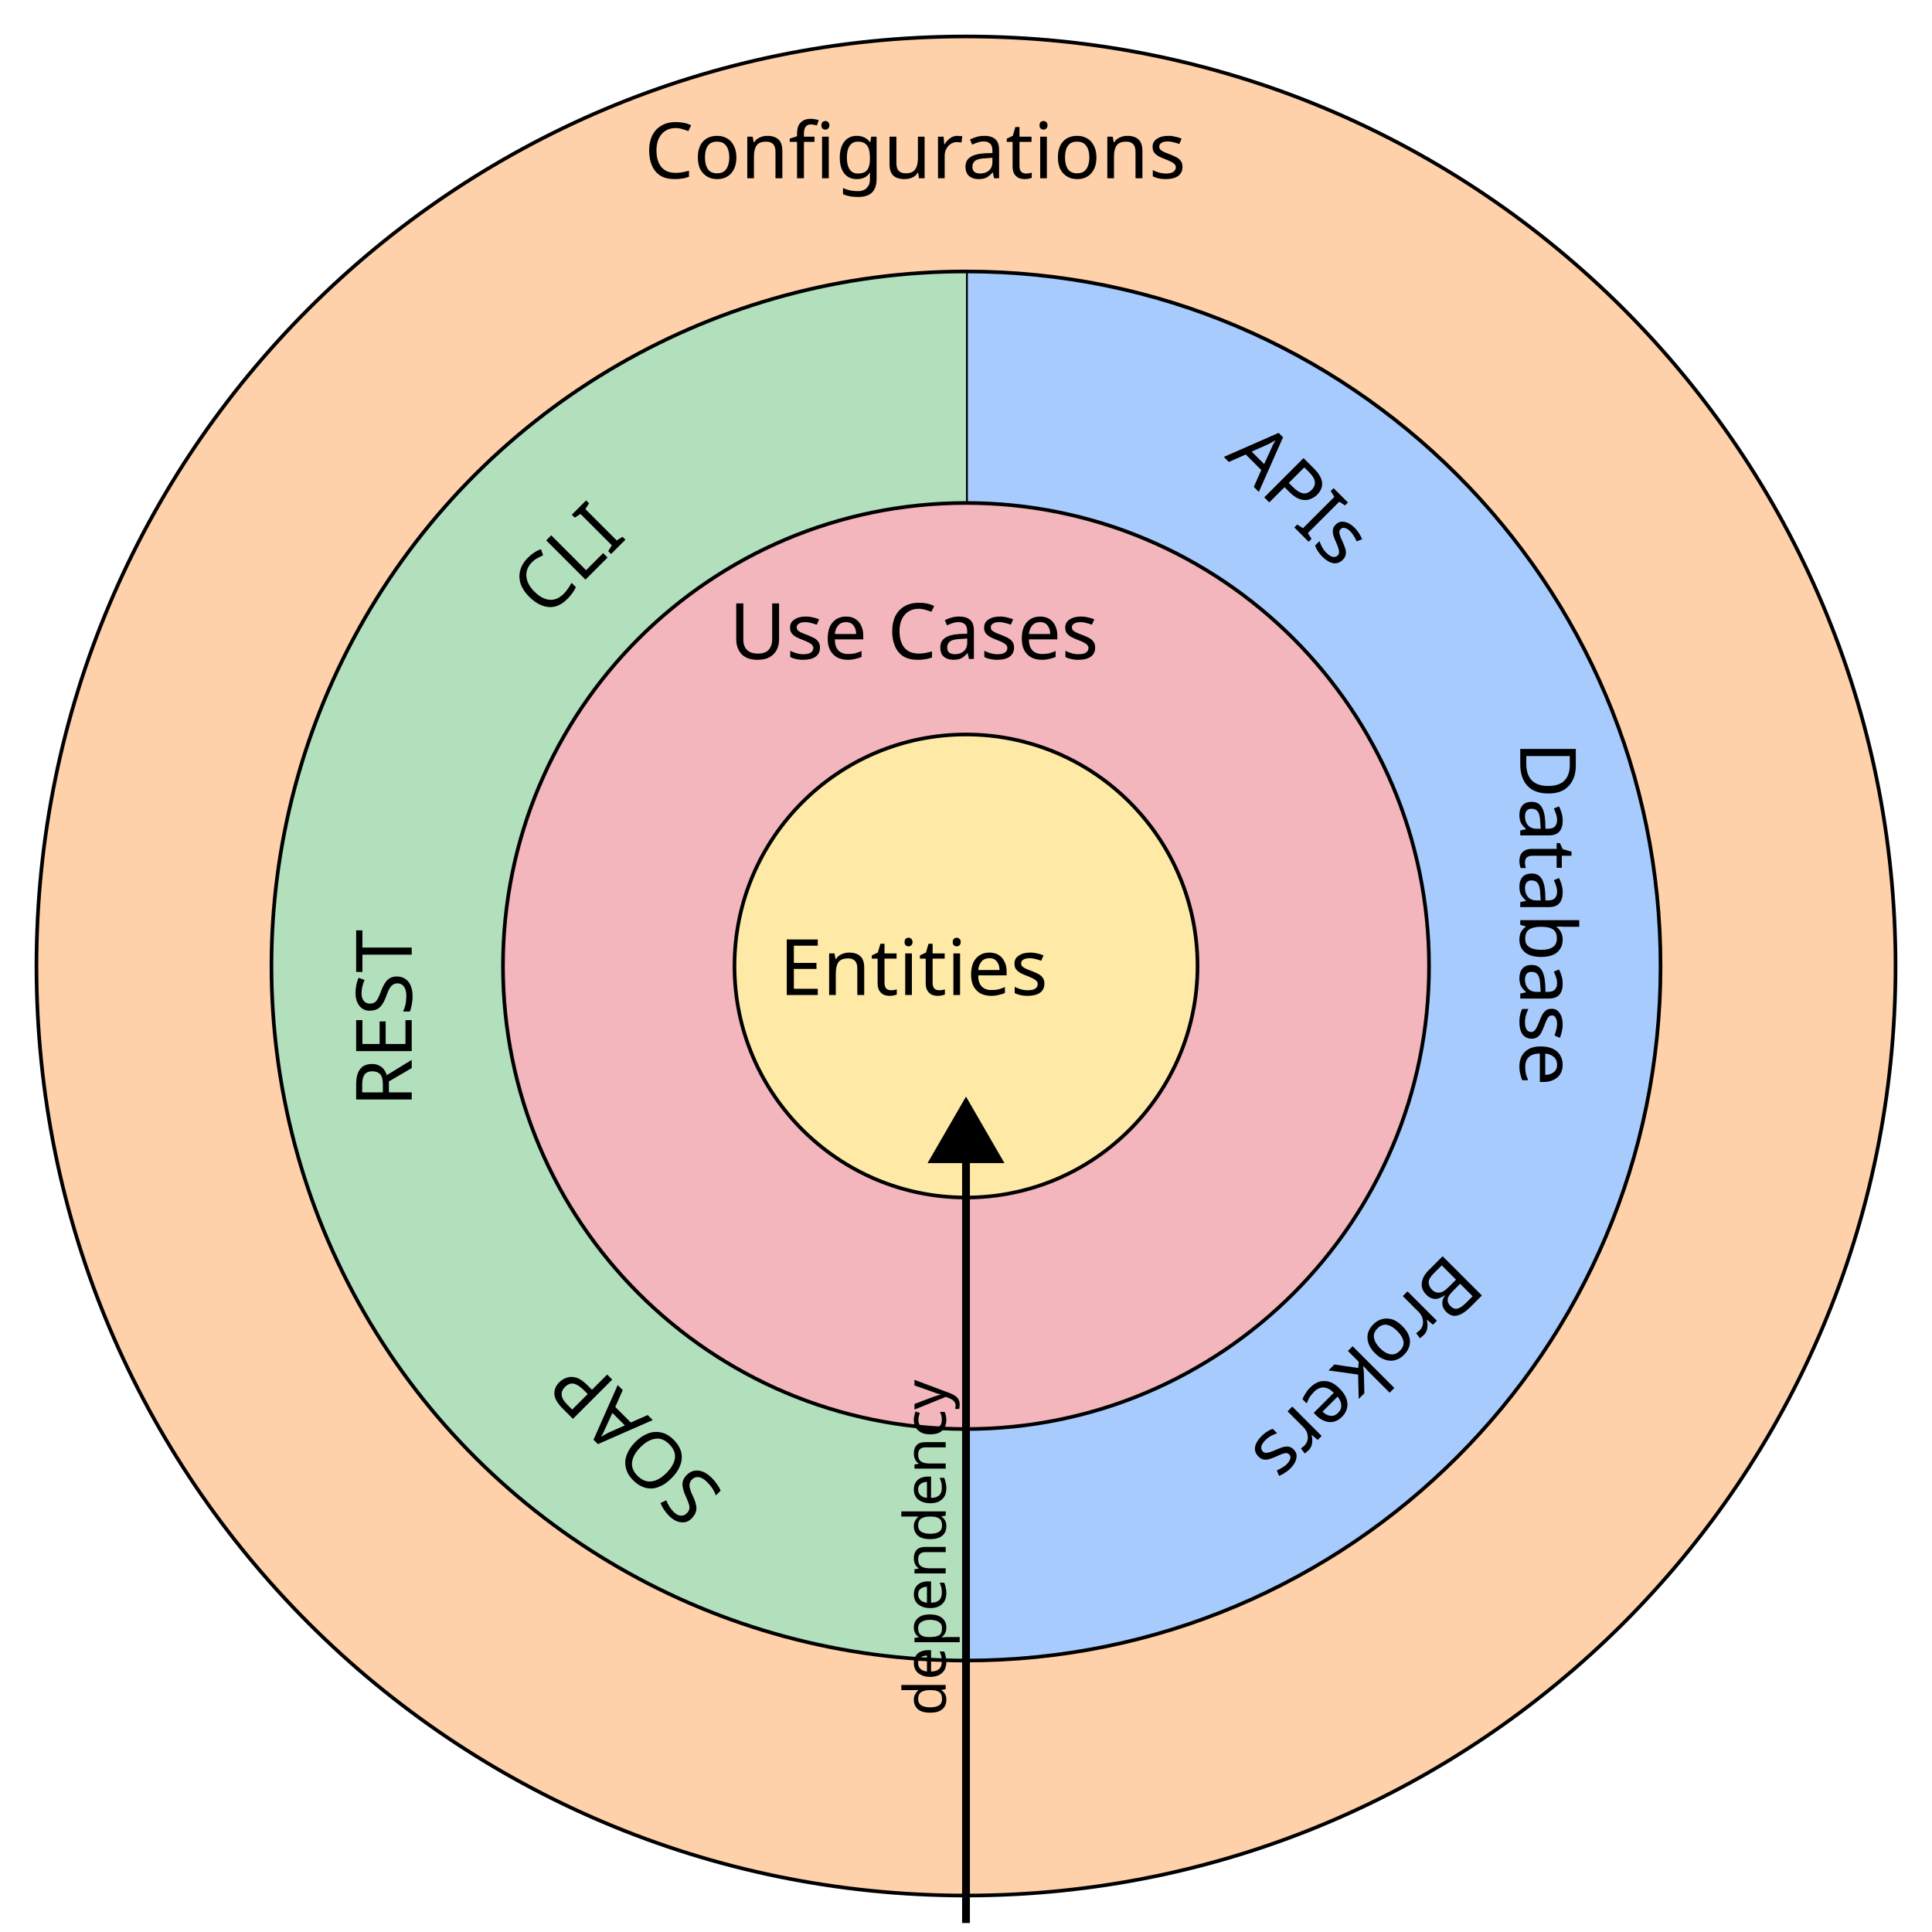
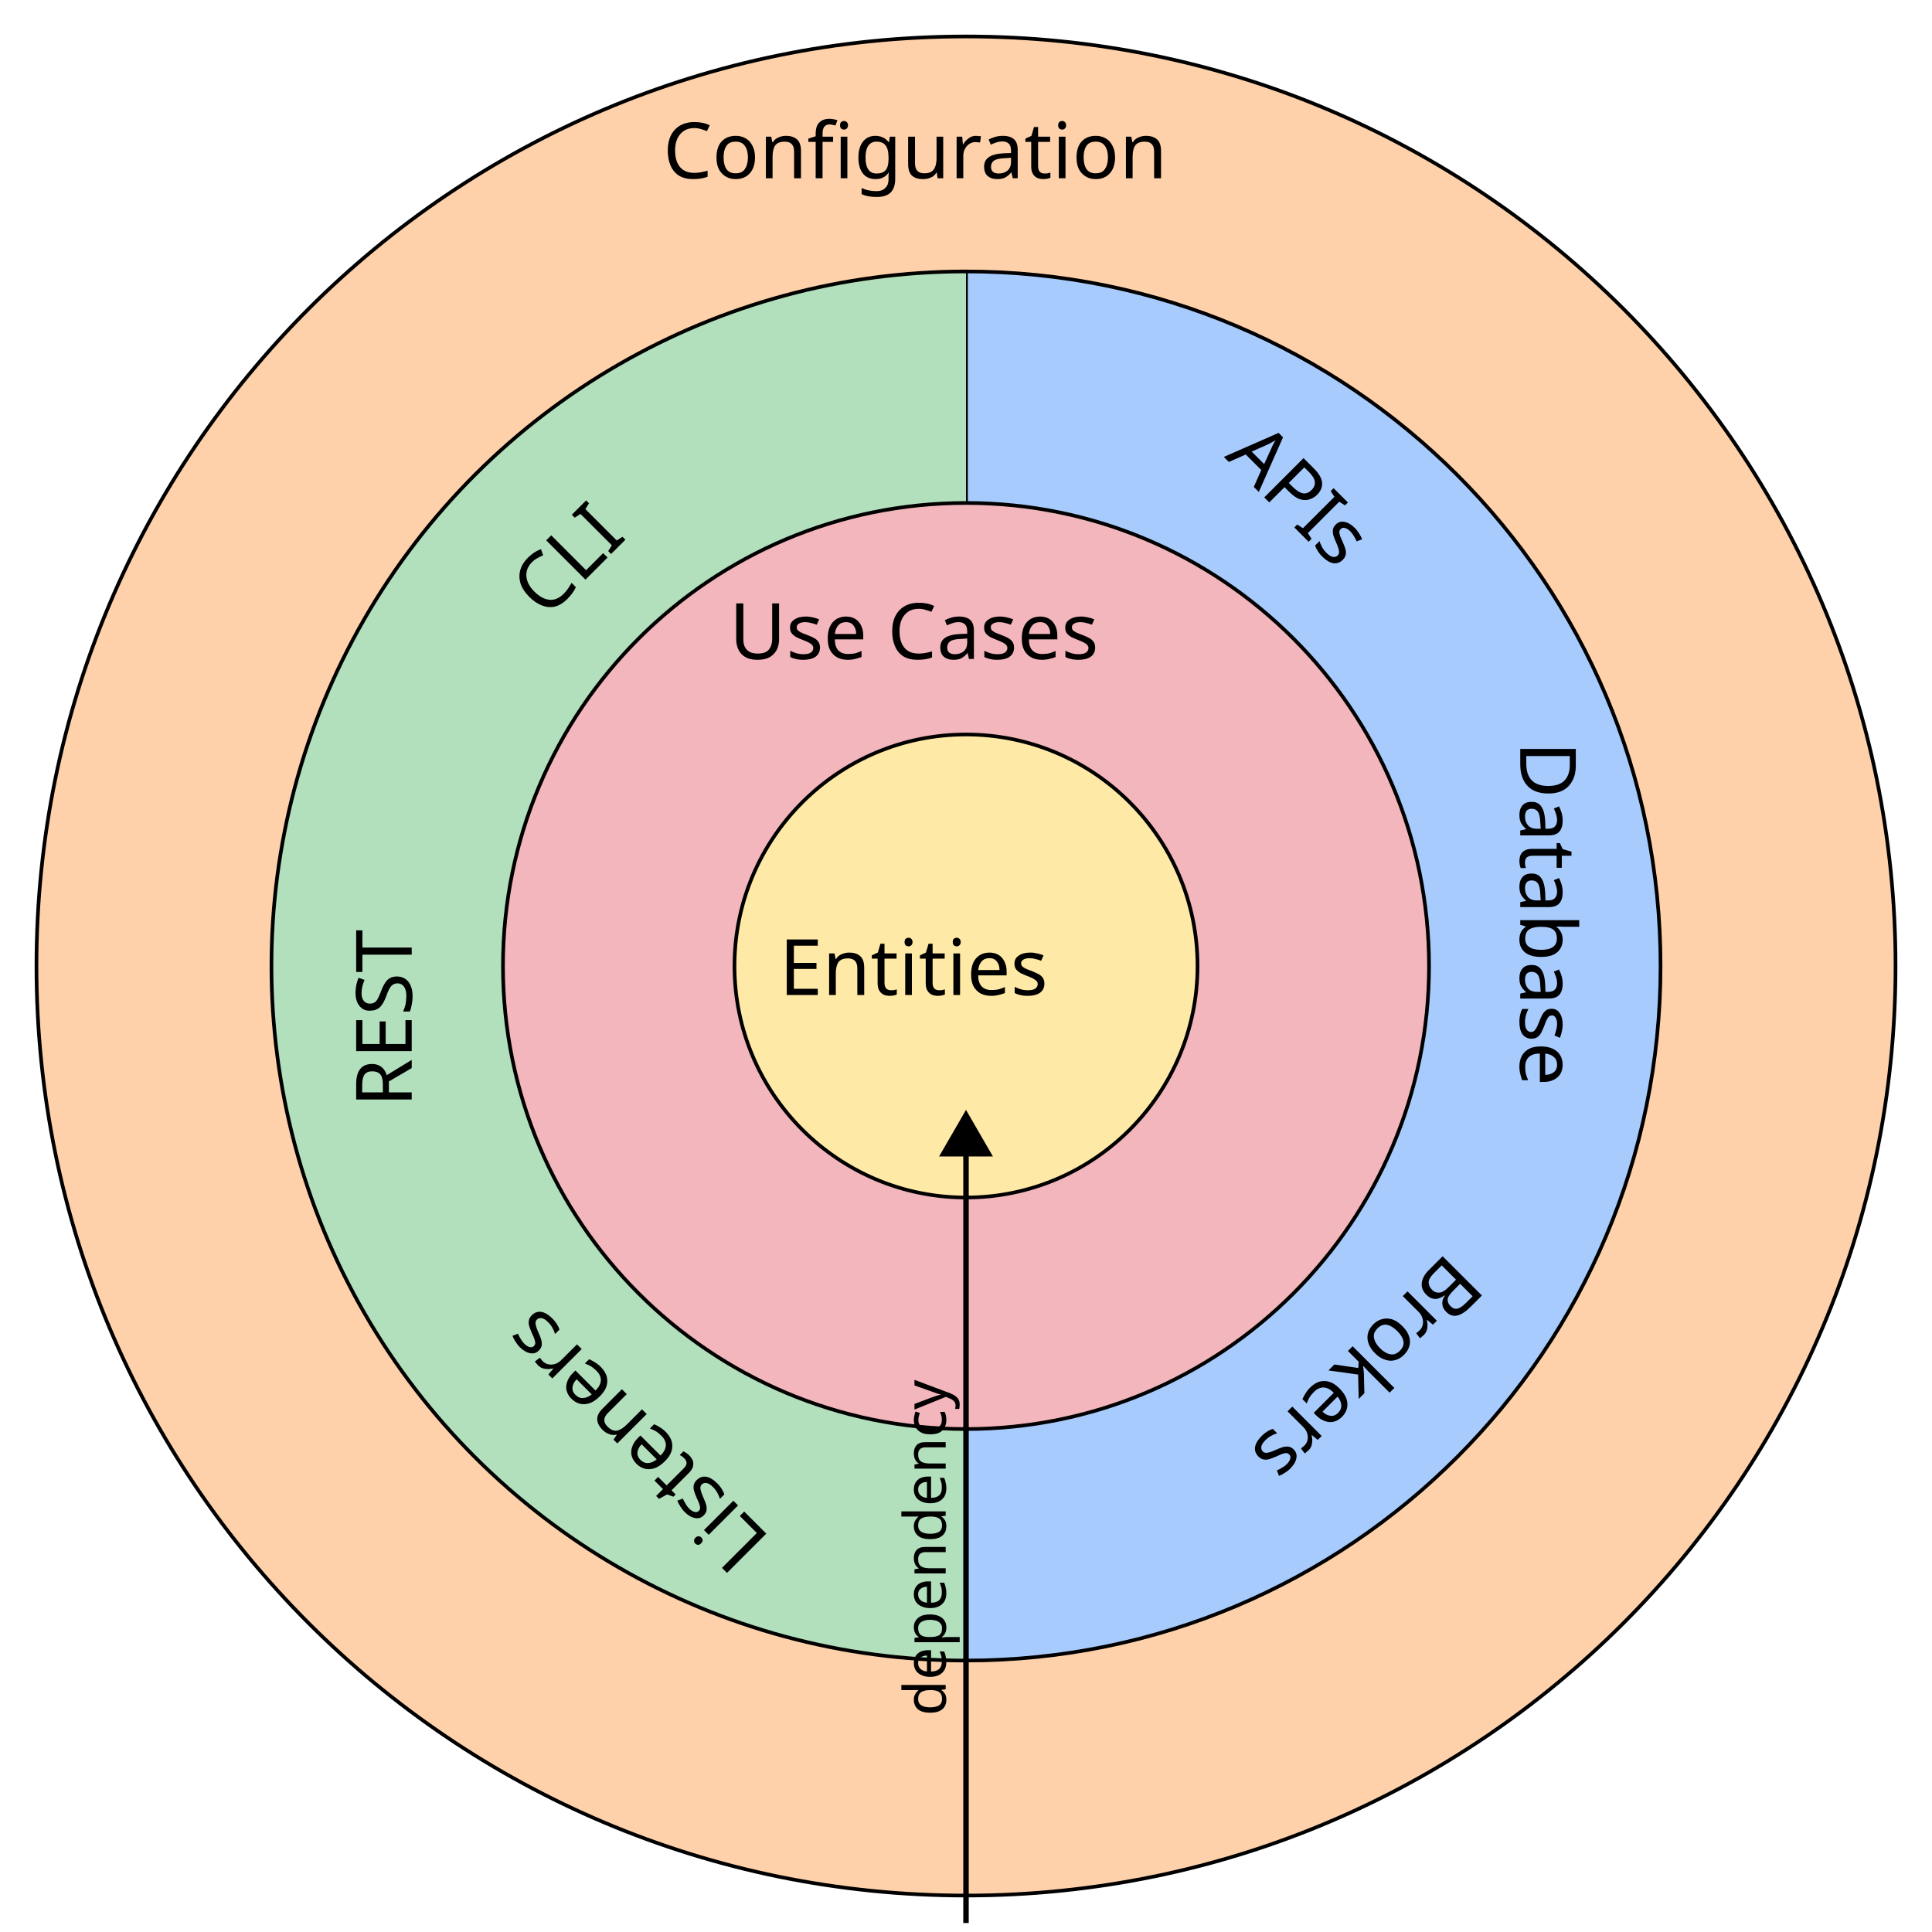
- <svg xmlns="http://www.w3.org/2000/svg" width="530" height="530" viewBox="0 0 140.229 140.229" version="1.1" id="svg8">
+ <svg xmlns="http://www.w3.org/2000/svg" id="svg8" version="1.1" viewBox="0 0 140.229 140.229" height="530" width="530">
  <defs id="defs2">
-     <marker style="overflow:visible" id="TriangleOutL" refX="0.0" refY="0.0" orient="auto">
-       <path transform="scale(0.8)" style="fill-rule:evenodd;stroke:#000000;stroke-width:1pt;stroke-opacity:1;fill:#000000;fill-opacity:1" d="M 5.77,0.0 L -2.88,5.0 L -2.88,-5.0 L 5.77,0.0 z " id="path1019" />
+     <marker orient="auto" refY="0.0" refX="0.0" id="TriangleOutL" style="overflow:visible">
+       <path id="path1019" d="M 5.77,0.0 L -2.88,5.0 L -2.88,-5.0 L 5.77,0.0 z " style="fill-rule:evenodd;stroke:#000000;stroke-width:1pt;stroke-opacity:1;fill:#000000;fill-opacity:1" transform="scale(0.8)" />
    </marker>
-     <marker style="overflow:visible;" id="Arrow2Lend" refX="0.0" refY="0.0" orient="auto">
-       <path transform="scale(1.1) rotate(180) translate(1,0)" d="M 8.719,4.034 L -2.207,0.016 L 8.719,-4.002 C 6.973,-1.63 6.983,1.616 8.719,4.034 z " style="fill-rule:evenodd;stroke-width:0.625;stroke-linejoin:round;stroke:#000000;stroke-opacity:1;fill:#000000;fill-opacity:1" id="path898" />
+     <marker orient="auto" refY="0.0" refX="0.0" id="Arrow2Lend" style="overflow:visible;">
+       <path id="path898" style="fill-rule:evenodd;stroke-width:0.625;stroke-linejoin:round;stroke:#000000;stroke-opacity:1;fill:#000000;fill-opacity:1" d="M 8.719,4.034 L -2.207,0.016 L 8.719,-4.002 C 6.973,-1.63 6.983,1.616 8.719,4.034 z " transform="scale(1.1) rotate(180) translate(1,0)" />
    </marker>
-     <marker style="overflow:visible;" id="Arrow1Lend" refX="0.0" refY="0.0" orient="auto">
-       <path transform="scale(0.8) rotate(180) translate(12.5,0)" style="fill-rule:evenodd;stroke:#000000;stroke-width:1pt;stroke-opacity:1;fill:#000000;fill-opacity:1" d="M 0.0,0.0 L 5.0,-5.0 L -12.5,0.0 L 5.0,5.0 L 0.0,0.0 z " id="path880" />
+     <marker orient="auto" refY="0.0" refX="0.0" id="Arrow1Lend" style="overflow:visible;">
+       <path id="path880" d="M 0.0,0.0 L 5.0,-5.0 L -12.5,0.0 L 5.0,5.0 L 0.0,0.0 z " style="fill-rule:evenodd;stroke:#000000;stroke-width:1pt;stroke-opacity:1;fill:#000000;fill-opacity:1" transform="scale(0.8) rotate(180) translate(12.5,0)" />
    </marker>
-     <marker style="overflow:visible" id="marker1167" refX="0.0" refY="0.0" orient="auto">
-       <path transform="scale(0.8) translate(12.5,0)" style="fill-rule:evenodd;stroke:#000000;stroke-width:1pt;stroke-opacity:1;fill:#000000;fill-opacity:1" d="M 0.0,0.0 L 5.0,-5.0 L -12.5,0.0 L 5.0,5.0 L 0.0,0.0 z " id="path1165" />
+     <marker orient="auto" refY="0.0" refX="0.0" id="marker1167" style="overflow:visible">
+       <path id="path1165" d="M 0.0,0.0 L 5.0,-5.0 L -12.5,0.0 L 5.0,5.0 L 0.0,0.0 z " style="fill-rule:evenodd;stroke:#000000;stroke-width:1pt;stroke-opacity:1;fill:#000000;fill-opacity:1" transform="scale(0.8) translate(12.5,0)" />
    </marker>
-     <marker style="overflow:visible" id="Arrow1Lstart" refX="0.0" refY="0.0" orient="auto">
-       <path transform="scale(0.8) translate(12.5,0)" style="fill-rule:evenodd;stroke:#000000;stroke-width:1pt;stroke-opacity:1;fill:#000000;fill-opacity:1" d="M 0.0,0.0 L 5.0,-5.0 L -12.5,0.0 L 5.0,5.0 L 0.0,0.0 z " id="path877" />
+     <marker orient="auto" refY="0.0" refX="0.0" id="Arrow1Lstart" style="overflow:visible">
+       <path id="path877" d="M 0.0,0.0 L 5.0,-5.0 L -12.5,0.0 L 5.0,5.0 L 0.0,0.0 z " style="fill-rule:evenodd;stroke:#000000;stroke-width:1pt;stroke-opacity:1;fill:#000000;fill-opacity:1" transform="scale(0.8) translate(12.5,0)" />
    </marker>
  </defs>
-   <g id="layer1" transform="translate(-34.75412,-78.25412)">
-     <circle style="fill:#fed1aa;fill-rule:evenodd;stroke:#000000;stroke-width:0.265;stroke-miterlimit:4;stroke-dasharray:none;stroke-opacity:1" id="path10-3-3" cx="104.869" cy="148.369" r="67.468" />
-     <path d="m 104.869,97.957 a 50.412,50.412 0 0 1 50.412,50.412 50.412,50.412 0 0 1 -50.412,50.412 v -50.412 z" id="path10-3-6-5" style="fill:#a8cbfe;fill-rule:evenodd;stroke:#000000;stroke-width:0.265;stroke-miterlimit:4;stroke-dasharray:none;stroke-opacity:1" />
-     <path d="m 104.869,198.781 a 50.412,50.412 0 0 1 -43.658,-25.206 50.412,50.412 0 0 1 -10e-7,-50.412 50.412,50.412 0 0 1 43.658,-25.206" style="fill:#b2dfbc;fill-rule:evenodd;stroke:#000000;stroke-width:0.265;stroke-miterlimit:4;stroke-dasharray:none;stroke-opacity:1" id="path10-3-6" />
-     <circle r="33.608" cy="148.369" cx="104.869" id="path10-3" style="fill:#f2b6bc;fill-rule:evenodd;stroke:#000000;stroke-width:0.265;stroke-miterlimit:4;stroke-dasharray:none;stroke-opacity:1" />
-     <circle style="fill:#ffe9a6;fill-rule:evenodd;stroke:#000000;stroke-width:0.265;stroke-miterlimit:4;stroke-dasharray:none;stroke-opacity:1" id="entities" cx="104.869" cy="148.369" r="16.804" />
+   <g transform="translate(-34.75412,-78.25412)" id="layer1">
+     <circle r="67.468" cy="148.369" cx="104.869" id="path10-3-3" style="fill:#fed1aa;fill-rule:evenodd;stroke:#000000;stroke-width:0.265;stroke-miterlimit:4;stroke-dasharray:none;stroke-opacity:1" />
+     <path style="fill:#a8cbfe;fill-rule:evenodd;stroke:#000000;stroke-width:0.265;stroke-miterlimit:4;stroke-dasharray:none;stroke-opacity:1" id="path10-3-6-5" d="m 104.869,97.957 a 50.412,50.412 0 0 1 50.412,50.412 50.412,50.412 0 0 1 -50.412,50.412 v -50.412 z" />
+     <path id="path10-3-6" style="fill:#b2dfbc;fill-rule:evenodd;stroke:#000000;stroke-width:0.265;stroke-miterlimit:4;stroke-dasharray:none;stroke-opacity:1" d="m 104.869,198.781 a 50.412,50.412 0 0 1 -43.658,-25.206 50.412,50.412 0 0 1 -10e-7,-50.412 50.412,50.412 0 0 1 43.658,-25.206" />
+     <circle style="fill:#f2b6bc;fill-rule:evenodd;stroke:#000000;stroke-width:0.265;stroke-miterlimit:4;stroke-dasharray:none;stroke-opacity:1" id="path10-3" cx="104.869" cy="148.369" r="33.608" />
+     <circle r="16.804" cy="148.369" cx="104.869" id="entities" style="fill:#ffe9a6;fill-rule:evenodd;stroke:#000000;stroke-width:0.265;stroke-miterlimit:4;stroke-dasharray:none;stroke-opacity:1" />
  </g>
  <g id="layer2">
-     <text xml:space="preserve" style="font-style:normal;font-weight:normal;font-size:5.644px;line-height:1.25;font-family:sans-serif;text-align:center;text-anchor:middle;fill:#000000;fill-opacity:1;stroke:none;stroke-width:0.265" x="70.094" y="12.934" id="text16">
-       <tspan id="tspan14" x="70.094" y="12.934" style="font-size:5.644px;text-align:center;text-anchor:middle;stroke-width:0.265">Configurations</tspan>
+     <text id="text16" y="12.934" x="70.094" style="font-style:normal;font-weight:normal;font-size:5.644px;line-height:1.25;font-family:sans-serif;text-align:center;text-anchor:middle;fill:#000000;fill-opacity:1;stroke:none;stroke-width:0.265" xml:space="preserve">
+       <tspan style="font-size:5.644px;text-align:center;text-anchor:middle;stroke-width:0.265" y="12.934" x="70.094" id="tspan14">Configuration</tspan>
    </text>
-     <text id="text16-3" y="72.219" x="69.975" style="font-style:normal;font-weight:normal;font-size:5.644px;line-height:1.25;font-family:sans-serif;text-align:center;text-anchor:middle;fill:#000000;fill-opacity:1;stroke:none;stroke-width:0.265" xml:space="preserve">
-       <tspan style="font-size:5.644px;text-align:center;text-anchor:middle;stroke-width:0.265" y="72.219" x="69.975" id="tspan14-6">Entities</tspan>
+     <text xml:space="preserve" style="font-style:normal;font-weight:normal;font-size:5.644px;line-height:1.25;font-family:sans-serif;text-align:center;text-anchor:middle;fill:#000000;fill-opacity:1;stroke:none;stroke-width:0.265" x="69.975" y="72.219" id="text16-3">
+       <tspan id="tspan14-6" x="69.975" y="72.219" style="font-size:5.644px;text-align:center;text-anchor:middle;stroke-width:0.265">Entities</tspan>
    </text>
-     <text xml:space="preserve" style="font-style:normal;font-weight:normal;font-size:5.644px;line-height:1.25;font-family:sans-serif;text-align:center;text-anchor:middle;fill:#000000;fill-opacity:1;stroke:none;stroke-width:0.265" x="70.007" y="47.828" id="text16-3-7">
-       <tspan id="tspan14-6-5" x="70.007" y="47.828" style="font-size:5.644px;text-align:center;text-anchor:middle;stroke-width:0.265">Use Cases</tspan>
+     <text id="text16-3-7" y="47.828" x="70.007" style="font-style:normal;font-weight:normal;font-size:5.644px;line-height:1.25;font-family:sans-serif;text-align:center;text-anchor:middle;fill:#000000;fill-opacity:1;stroke:none;stroke-width:0.265" xml:space="preserve">
+       <tspan style="font-size:5.644px;text-align:center;text-anchor:middle;stroke-width:0.265" y="47.828" x="70.007" id="tspan14-6-5">Use Cases</tspan>
    </text>
-     <text xml:space="preserve" style="font-style:normal;font-weight:normal;font-size:5.644px;line-height:1.25;font-family:sans-serif;text-align:center;text-anchor:middle;fill:#000000;fill-opacity:1;stroke:none;stroke-width:0.265" x="69.988" y="-110.344" id="text16-3-6" transform="rotate(90)">
-       <tspan id="tspan14-6-2" x="69.988" y="-110.344" style="font-size:5.644px;text-align:center;text-anchor:middle;stroke-width:0.265">Database</tspan>
+     <text transform="rotate(90)" id="text16-3-6" y="-110.344" x="69.988" style="font-style:normal;font-weight:normal;font-size:5.644px;line-height:1.25;font-family:sans-serif;text-align:center;text-anchor:middle;fill:#000000;fill-opacity:1;stroke:none;stroke-width:0.265" xml:space="preserve">
+       <tspan style="font-size:5.644px;text-align:center;text-anchor:middle;stroke-width:0.265" y="-110.344" x="69.988" id="tspan14-6-2">Database</tspan>
    </text>
-     <text transform="rotate(45)" id="text16-3-6-9" y="-39.36" x="95.749" style="font-style:normal;font-weight:normal;font-size:5.644px;line-height:1.25;font-family:sans-serif;text-align:center;text-anchor:middle;fill:#000000;fill-opacity:1;stroke:none;stroke-width:0.265" xml:space="preserve">
-       <tspan style="font-size:5.644px;text-align:center;text-anchor:middle;stroke-width:0.265" y="-39.36" x="95.749" id="tspan110">APIs</tspan>
+     <text xml:space="preserve" style="font-style:normal;font-weight:normal;font-size:5.644px;line-height:1.25;font-family:sans-serif;text-align:center;text-anchor:middle;fill:#000000;fill-opacity:1;stroke:none;stroke-width:0.265" x="95.749" y="-39.36" id="text16-3-6-9" transform="rotate(45)">
+       <tspan id="tspan110" x="95.749" y="-39.36" style="font-size:5.644px;text-align:center;text-anchor:middle;stroke-width:0.265">APIs</tspan>
    </text>
-     <text transform="rotate(135)" id="text16-3-6-2" y="-138.517" x="3.821" style="font-style:normal;font-weight:normal;font-size:5.644px;line-height:1.25;font-family:sans-serif;text-align:center;text-anchor:middle;fill:#000000;fill-opacity:1;stroke:none;stroke-width:0.265" xml:space="preserve">
-       <tspan style="font-size:5.644px;text-align:center;text-anchor:middle;stroke-width:0.265" y="-138.517" x="3.821" id="tspan14-6-2-7">Brokers</tspan>
+     <text xml:space="preserve" style="font-style:normal;font-weight:normal;font-size:5.644px;line-height:1.25;font-family:sans-serif;text-align:center;text-anchor:middle;fill:#000000;fill-opacity:1;stroke:none;stroke-width:0.265" x="3.821" y="-138.517" id="text16-3-6-2" transform="rotate(135)">
+       <tspan id="tspan14-6-2-7" x="3.821" y="-138.517" style="font-size:5.644px;text-align:center;text-anchor:middle;stroke-width:0.265">Brokers</tspan>
    </text>
-     <text transform="rotate(-90)" id="text16-3-6-0" y="29.886" x="-70.241" style="font-style:normal;font-weight:normal;font-size:5.644px;line-height:1.25;font-family:sans-serif;text-align:center;text-anchor:middle;fill:#000000;fill-opacity:1;stroke:none;stroke-width:0.265" xml:space="preserve">
-       <tspan style="font-size:5.644px;text-align:center;text-anchor:middle;stroke-width:0.265" y="29.886" x="-70.241" id="tspan14-6-2-9">REST</tspan>
+     <text xml:space="preserve" style="font-style:normal;font-weight:normal;font-size:5.644px;line-height:1.25;font-family:sans-serif;text-align:center;text-anchor:middle;fill:#000000;fill-opacity:1;stroke:none;stroke-width:0.265" x="-70.241" y="29.886" id="text16-3-6-0" transform="rotate(-90)">
+       <tspan id="tspan14-6-2-9" x="-70.241" y="29.886" style="font-size:5.644px;text-align:center;text-anchor:middle;stroke-width:0.265">REST</tspan>
    </text>
-     <text xml:space="preserve" style="font-style:normal;font-weight:normal;font-size:5.644px;line-height:1.25;font-family:sans-serif;text-align:center;text-anchor:middle;fill:#000000;fill-opacity:1;stroke:none;stroke-width:0.265" x="4.076" y="59.796" id="text16-3-6-9-3" transform="rotate(-45)">
-       <tspan id="tspan110-6" x="4.076" y="59.796" style="font-size:5.644px;text-align:center;text-anchor:middle;stroke-width:0.265">CLI</tspan>
+     <text transform="rotate(-45)" id="text16-3-6-9-3" y="59.796" x="4.076" style="font-style:normal;font-weight:normal;font-size:5.644px;line-height:1.25;font-family:sans-serif;text-align:center;text-anchor:middle;fill:#000000;fill-opacity:1;stroke:none;stroke-width:0.265" xml:space="preserve">
+       <tspan style="font-size:5.644px;text-align:center;text-anchor:middle;stroke-width:0.265" y="59.796" x="4.076" id="tspan110-6">CLI</tspan>
    </text>
-     <text xml:space="preserve" style="font-style:normal;font-weight:normal;font-size:5.644px;line-height:1.25;font-family:sans-serif;text-align:center;text-anchor:middle;fill:#000000;fill-opacity:1;stroke:none;stroke-width:0.265" x="-102.896" y="-39.386" id="text16-3-6-2-0" transform="rotate(-135)">
-       <tspan id="tspan14-6-2-7-6" x="-102.896" y="-39.386" style="font-size:5.644px;text-align:center;text-anchor:middle;stroke-width:0.265">SOAP</tspan>
+     <text transform="rotate(-135)" id="text16-3-6-2-0" y="-39.386" x="-102.896" style="font-style:normal;font-weight:normal;font-size:5.644px;line-height:1.25;font-family:sans-serif;text-align:center;text-anchor:middle;fill:#000000;fill-opacity:1;stroke:none;stroke-width:0.265" xml:space="preserve">
+       <tspan style="font-size:5.644px;text-align:center;text-anchor:middle;stroke-width:0.265" y="-39.386" x="-102.896" id="tspan14-6-2-7-6">Listeners</tspan>
    </text>
  </g>
  <g id="layer3">
-     <path id="path52" d="M 70.115,139.577 V 82.814" style="fill:none;stroke:#000000;stroke-width:0.567;stroke-linecap:butt;stroke-linejoin:miter;stroke-miterlimit:4;stroke-dasharray:none;stroke-opacity:1;marker-end:url(#TriangleOutL)" />
-     <text transform="rotate(-90)" id="text1333" y="68.637" x="-109.598" style="font-style:normal;font-weight:normal;font-size:4.233px;line-height:1.25;font-family:sans-serif;fill:#000000;fill-opacity:1;stroke:none;stroke-width:0.265" xml:space="preserve">
-       <tspan style="font-size:4.233px;text-align:center;text-anchor:middle;stroke-width:0.265" y="68.637" x="-109.598" id="tspan1331">dependency</tspan>
+     <path style="fill:none;stroke:#000000;stroke-width:0.397;stroke-linecap:butt;stroke-linejoin:miter;stroke-miterlimit:4;stroke-dasharray:none;stroke-opacity:1;marker-end:url(#TriangleOutL)" d="M 70.115,139.577 V 82.814" id="path52" />
+     <text xml:space="preserve" style="font-style:normal;font-weight:normal;font-size:4.233px;line-height:1.25;font-family:sans-serif;fill:#000000;fill-opacity:1;stroke:none;stroke-width:0.265" x="-109.598" y="68.637" id="text1333" transform="rotate(-90)">
+       <tspan id="tspan1331" x="-109.598" y="68.637" style="font-size:4.233px;text-align:center;text-anchor:middle;stroke-width:0.265">dependency</tspan>
    </text>
  </g>
</svg>
